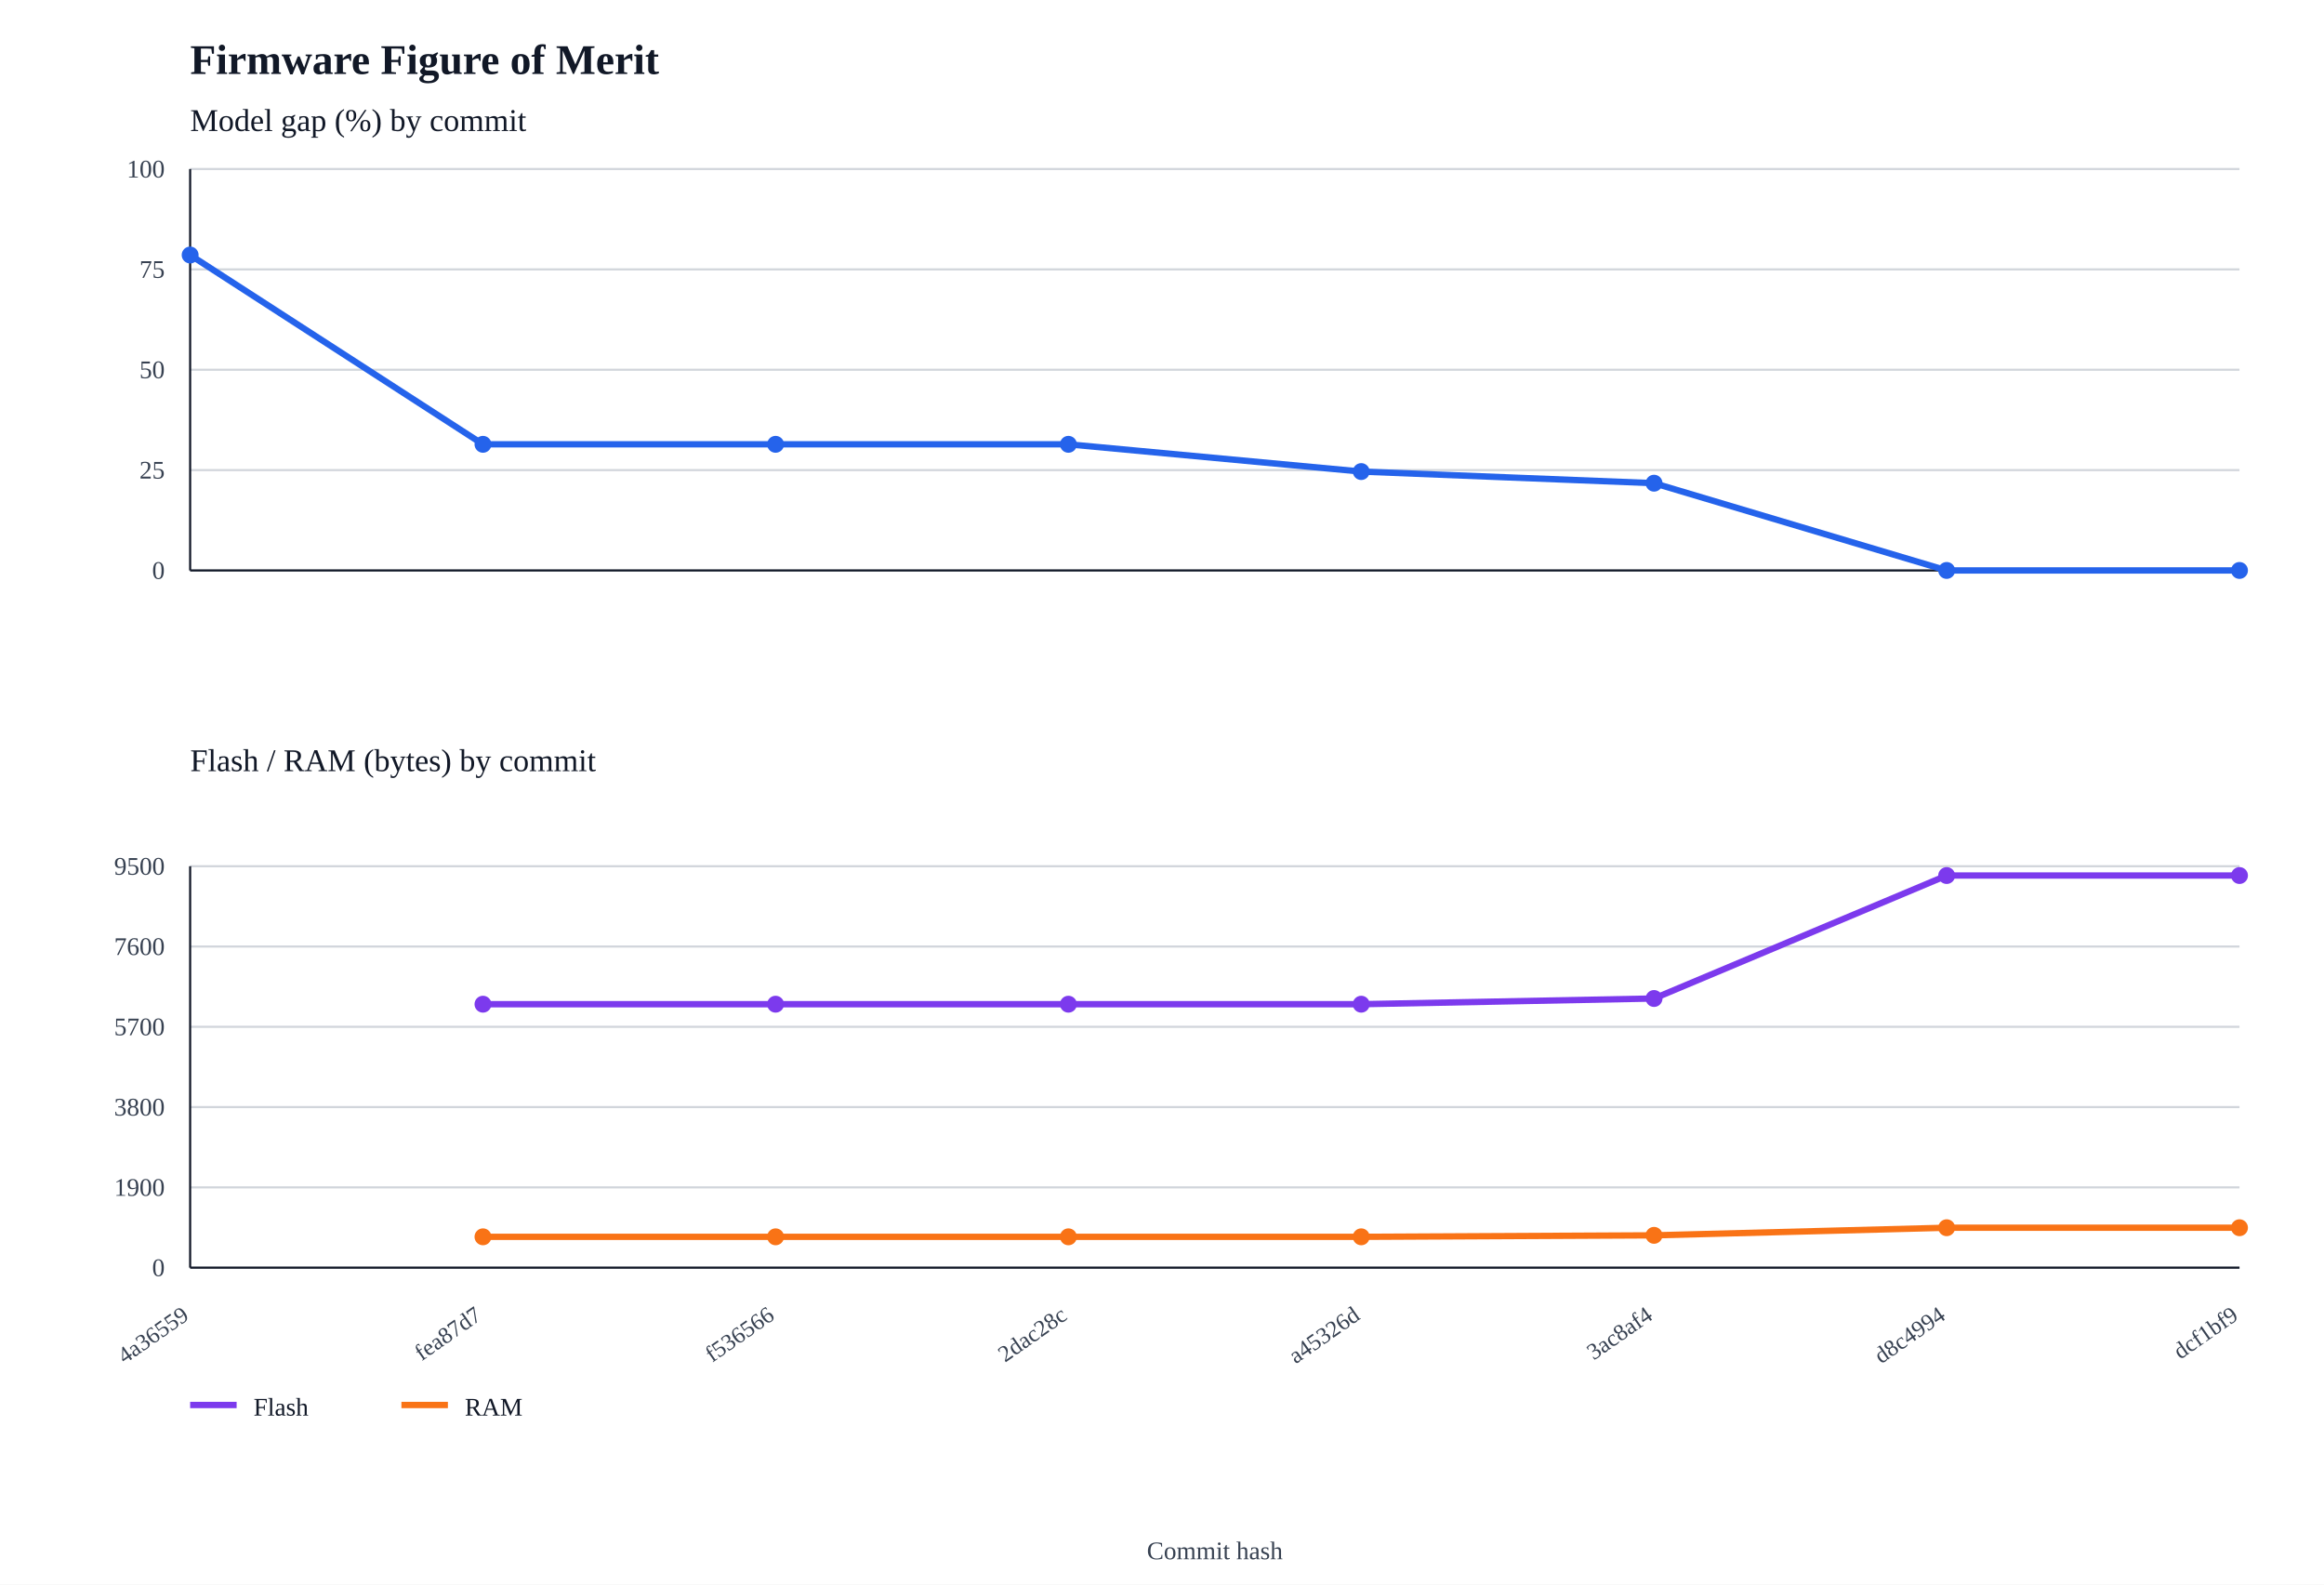
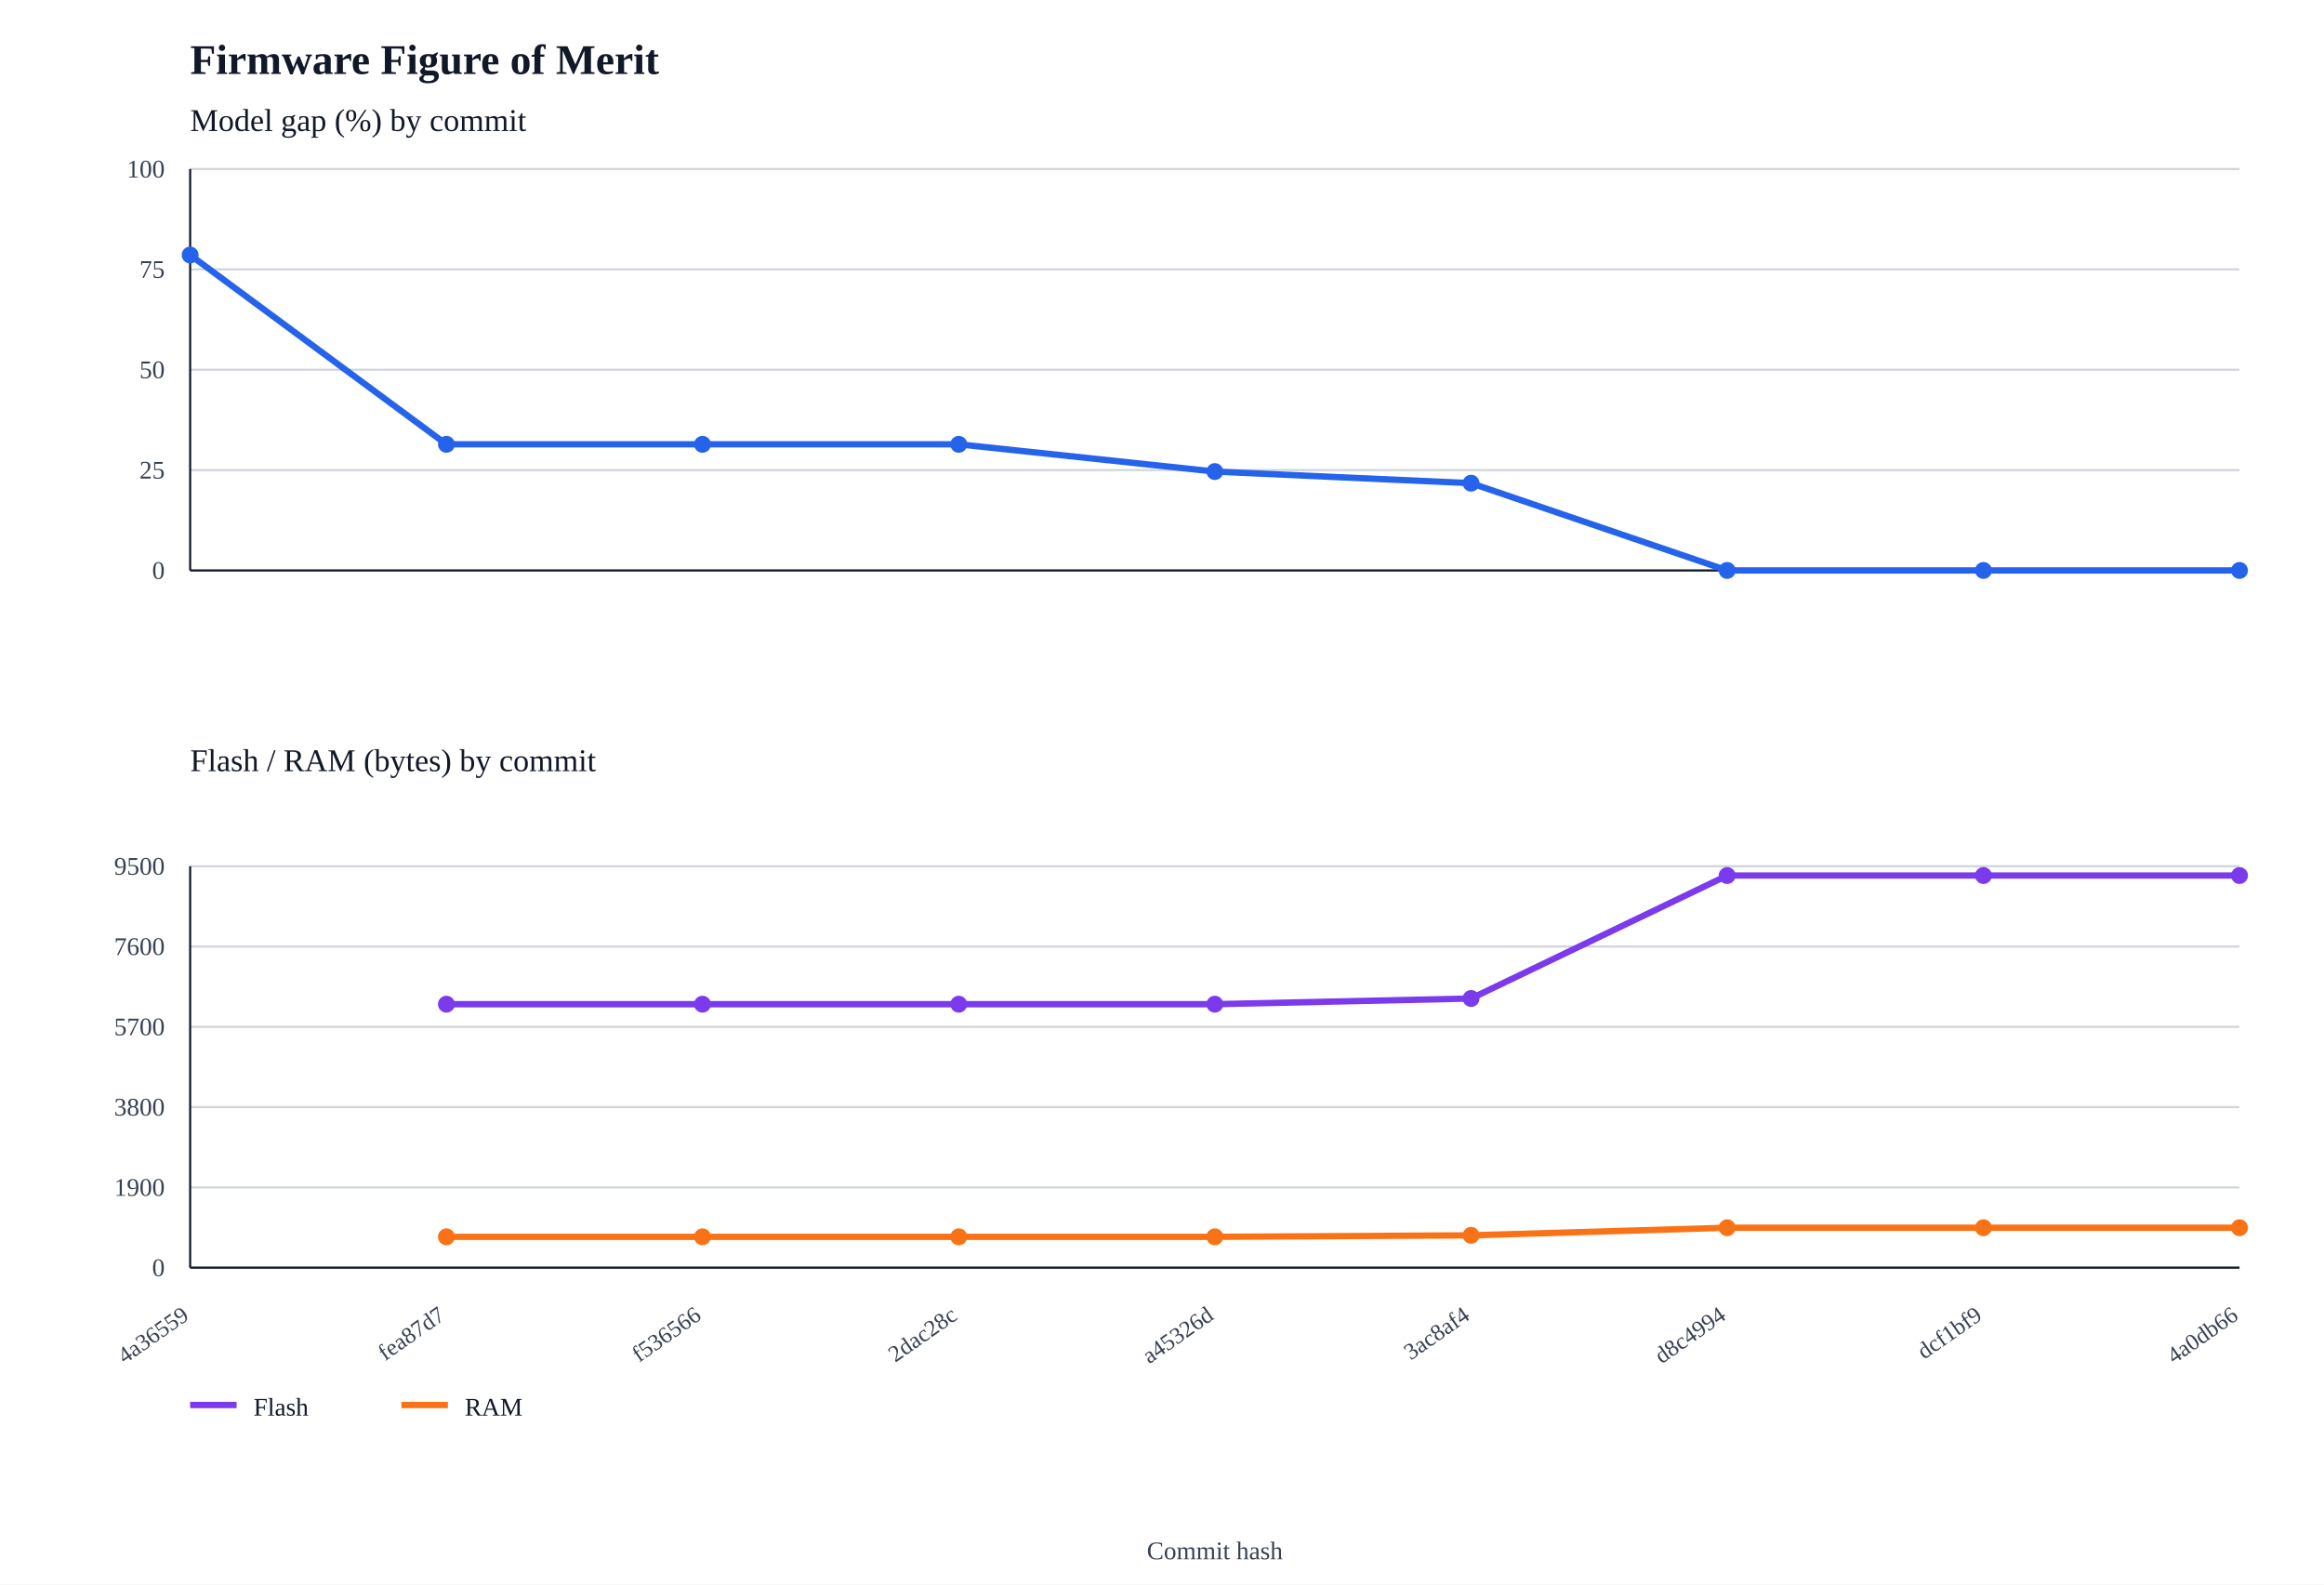
<svg xmlns="http://www.w3.org/2000/svg" width="1100" height="750" viewBox="0 0 1100 750">
  <rect width="100%" height="100%" fill="#ffffff" />
  <text x="90" y="35" font-size="20" font-weight="bold" fill="#111827">Firmware Figure of Merit</text>
  <text x="90" y="62" font-size="15" fill="#111827">Model gap (%) by commit</text>
  <line x1="90" y1="270" x2="1060" y2="270" stroke="#d1d5db" />
  <text x="78" y="274" text-anchor="end" font-size="12" fill="#374151">0</text>
  <line x1="90" y1="222.5" x2="1060" y2="222.5" stroke="#d1d5db" />
  <text x="78" y="226.5" text-anchor="end" font-size="12" fill="#374151">25</text>
  <line x1="90" y1="175" x2="1060" y2="175" stroke="#d1d5db" />
  <text x="78" y="179" text-anchor="end" font-size="12" fill="#374151">50</text>
  <line x1="90" y1="127.5" x2="1060" y2="127.5" stroke="#d1d5db" />
  <text x="78" y="131.5" text-anchor="end" font-size="12" fill="#374151">75</text>
  <line x1="90" y1="80" x2="1060" y2="80" stroke="#d1d5db" />
  <text x="78" y="84" text-anchor="end" font-size="12" fill="#374151">100</text>
  <line x1="90" y1="80" x2="90" y2="270" stroke="#111827" />
  <line x1="90" y1="270" x2="1060" y2="270" stroke="#111827" />
-   <polyline fill="none" stroke="#2563eb" stroke-width="3" points="90.0,120.7 228.6,210.3 367.1,210.3 505.7,210.3 644.3,223.2 782.9,228.7 921.4,270.0 1060.0,270.0" />
+   <polyline fill="none" stroke="#2563eb" stroke-width="3" points="90.0,120.7 211.3,210.3 332.5,210.3 453.8,210.3 575.0,223.2 696.3,228.7 817.5,270.0 938.8,270.0 1060.0,270.0" />
  <circle cx="90.0" cy="120.7" r="4" fill="#2563eb" />
-   <circle cx="228.6" cy="210.3" r="4" fill="#2563eb" />
-   <circle cx="367.1" cy="210.3" r="4" fill="#2563eb" />
-   <circle cx="505.7" cy="210.3" r="4" fill="#2563eb" />
-   <circle cx="644.3" cy="223.2" r="4" fill="#2563eb" />
-   <circle cx="782.9" cy="228.7" r="4" fill="#2563eb" />
-   <circle cx="921.4" cy="270.0" r="4" fill="#2563eb" />
+   <circle cx="211.3" cy="210.3" r="4" fill="#2563eb" />
+   <circle cx="332.5" cy="210.3" r="4" fill="#2563eb" />
+   <circle cx="453.8" cy="210.3" r="4" fill="#2563eb" />
+   <circle cx="575.0" cy="223.2" r="4" fill="#2563eb" />
+   <circle cx="696.3" cy="228.7" r="4" fill="#2563eb" />
+   <circle cx="817.5" cy="270.0" r="4" fill="#2563eb" />
+   <circle cx="938.8" cy="270.0" r="4" fill="#2563eb" />
  <circle cx="1060.0" cy="270.0" r="4" fill="#2563eb" />
  <text x="90" y="365" font-size="15" fill="#111827">Flash / RAM (bytes) by commit</text>
  <line x1="90" y1="600" x2="1060" y2="600" stroke="#d1d5db" />
  <text x="78" y="604" text-anchor="end" font-size="12" fill="#374151">0</text>
  <line x1="90" y1="562" x2="1060" y2="562" stroke="#d1d5db" />
  <text x="78" y="566" text-anchor="end" font-size="12" fill="#374151">1900</text>
  <line x1="90" y1="524" x2="1060" y2="524" stroke="#d1d5db" />
  <text x="78" y="528" text-anchor="end" font-size="12" fill="#374151">3800</text>
  <line x1="90" y1="486" x2="1060" y2="486" stroke="#d1d5db" />
  <text x="78" y="490" text-anchor="end" font-size="12" fill="#374151">5700</text>
  <line x1="90" y1="448" x2="1060" y2="448" stroke="#d1d5db" />
  <text x="78" y="452" text-anchor="end" font-size="12" fill="#374151">7600</text>
  <line x1="90" y1="410" x2="1060" y2="410" stroke="#d1d5db" />
  <text x="78" y="414" text-anchor="end" font-size="12" fill="#374151">9500</text>
  <line x1="90" y1="410" x2="90" y2="600" stroke="#111827" />
  <line x1="90" y1="600" x2="1060" y2="600" stroke="#111827" />
-   <polyline fill="none" stroke="#7c3aed" stroke-width="3" points="228.6,475.3 367.1,475.3 505.7,475.3 644.3,475.3 782.9,472.6 921.4,414.4 1060.0,414.4" />
-   <polyline fill="none" stroke="#f97316" stroke-width="3" points="228.6,585.4 367.1,585.4 505.7,585.4 644.3,585.4 782.9,584.7 921.4,581.1 1060.0,581.1" />
-   <circle cx="228.6" cy="475.3" r="4" fill="#7c3aed" />
-   <circle cx="367.1" cy="475.3" r="4" fill="#7c3aed" />
-   <circle cx="505.7" cy="475.3" r="4" fill="#7c3aed" />
-   <circle cx="644.3" cy="475.3" r="4" fill="#7c3aed" />
-   <circle cx="782.9" cy="472.6" r="4" fill="#7c3aed" />
-   <circle cx="921.4" cy="414.4" r="4" fill="#7c3aed" />
+   <polyline fill="none" stroke="#7c3aed" stroke-width="3" points="211.3,475.3 332.5,475.3 453.8,475.3 575.0,475.3 696.3,472.6 817.5,414.4 938.8,414.4 1060.0,414.4" />
+   <polyline fill="none" stroke="#f97316" stroke-width="3" points="211.3,585.4 332.5,585.4 453.8,585.4 575.0,585.4 696.3,584.7 817.5,581.1 938.8,581.1 1060.0,581.1" />
+   <circle cx="211.3" cy="475.3" r="4" fill="#7c3aed" />
+   <circle cx="332.5" cy="475.3" r="4" fill="#7c3aed" />
+   <circle cx="453.8" cy="475.3" r="4" fill="#7c3aed" />
+   <circle cx="575.0" cy="475.3" r="4" fill="#7c3aed" />
+   <circle cx="696.3" cy="472.6" r="4" fill="#7c3aed" />
+   <circle cx="817.5" cy="414.4" r="4" fill="#7c3aed" />
+   <circle cx="938.8" cy="414.4" r="4" fill="#7c3aed" />
  <circle cx="1060.0" cy="414.4" r="4" fill="#7c3aed" />
-   <circle cx="228.6" cy="585.4" r="4" fill="#f97316" />
-   <circle cx="367.1" cy="585.4" r="4" fill="#f97316" />
-   <circle cx="505.7" cy="585.4" r="4" fill="#f97316" />
-   <circle cx="644.3" cy="585.4" r="4" fill="#f97316" />
-   <circle cx="782.9" cy="584.7" r="4" fill="#f97316" />
-   <circle cx="921.4" cy="581.1" r="4" fill="#f97316" />
+   <circle cx="211.3" cy="585.4" r="4" fill="#f97316" />
+   <circle cx="332.5" cy="585.4" r="4" fill="#f97316" />
+   <circle cx="453.8" cy="585.4" r="4" fill="#f97316" />
+   <circle cx="575.0" cy="585.4" r="4" fill="#f97316" />
+   <circle cx="696.3" cy="584.7" r="4" fill="#f97316" />
+   <circle cx="817.5" cy="581.1" r="4" fill="#f97316" />
+   <circle cx="938.8" cy="581.1" r="4" fill="#f97316" />
  <circle cx="1060.0" cy="581.1" r="4" fill="#f97316" />
  <line x1="90" y1="665" x2="112" y2="665" stroke="#7c3aed" stroke-width="3" />
  <text x="120" y="670" font-size="12" fill="#111827">Flash</text>
  <line x1="190" y1="665" x2="212" y2="665" stroke="#f97316" stroke-width="3" />
  <text x="220" y="670" font-size="12" fill="#111827">RAM</text>
  <text x="90" y="624" text-anchor="end" transform="rotate(-35 90 624)" font-size="11" fill="#374151">4a36559</text>
-   <text x="228.571" y="624" text-anchor="end" transform="rotate(-35 228.5714 624)" font-size="11" fill="#374151">fea87d7</text>
-   <text x="367.143" y="624" text-anchor="end" transform="rotate(-35 367.1429 624)" font-size="11" fill="#374151">f536566</text>
-   <text x="505.714" y="624" text-anchor="end" transform="rotate(-35 505.7143 624)" font-size="11" fill="#374151">2dac28c</text>
-   <text x="644.286" y="624" text-anchor="end" transform="rotate(-35 644.2857 624)" font-size="11" fill="#374151">a45326d</text>
-   <text x="782.857" y="624" text-anchor="end" transform="rotate(-35 782.8571 624)" font-size="11" fill="#374151">3ac8af4</text>
-   <text x="921.429" y="624" text-anchor="end" transform="rotate(-35 921.4286 624)" font-size="11" fill="#374151">d8c4994</text>
-   <text x="1060" y="624" text-anchor="end" transform="rotate(-35 1060 624)" font-size="11" fill="#374151">dcf1bf9</text>
+   <text x="211.25" y="624" text-anchor="end" transform="rotate(-35 211.25 624)" font-size="11" fill="#374151">fea87d7</text>
+   <text x="332.5" y="624" text-anchor="end" transform="rotate(-35 332.5 624)" font-size="11" fill="#374151">f536566</text>
+   <text x="453.75" y="624" text-anchor="end" transform="rotate(-35 453.75 624)" font-size="11" fill="#374151">2dac28c</text>
+   <text x="575" y="624" text-anchor="end" transform="rotate(-35 575 624)" font-size="11" fill="#374151">a45326d</text>
+   <text x="696.25" y="624" text-anchor="end" transform="rotate(-35 696.25 624)" font-size="11" fill="#374151">3ac8af4</text>
+   <text x="817.5" y="624" text-anchor="end" transform="rotate(-35 817.5 624)" font-size="11" fill="#374151">d8c4994</text>
+   <text x="938.75" y="624" text-anchor="end" transform="rotate(-35 938.75 624)" font-size="11" fill="#374151">dcf1bf9</text>
+   <text x="1060" y="624" text-anchor="end" transform="rotate(-35 1060 624)" font-size="11" fill="#374151">4a0db66</text>
  <text x="575" y="738" text-anchor="middle" font-size="12" fill="#374151">Commit hash</text>
</svg>
